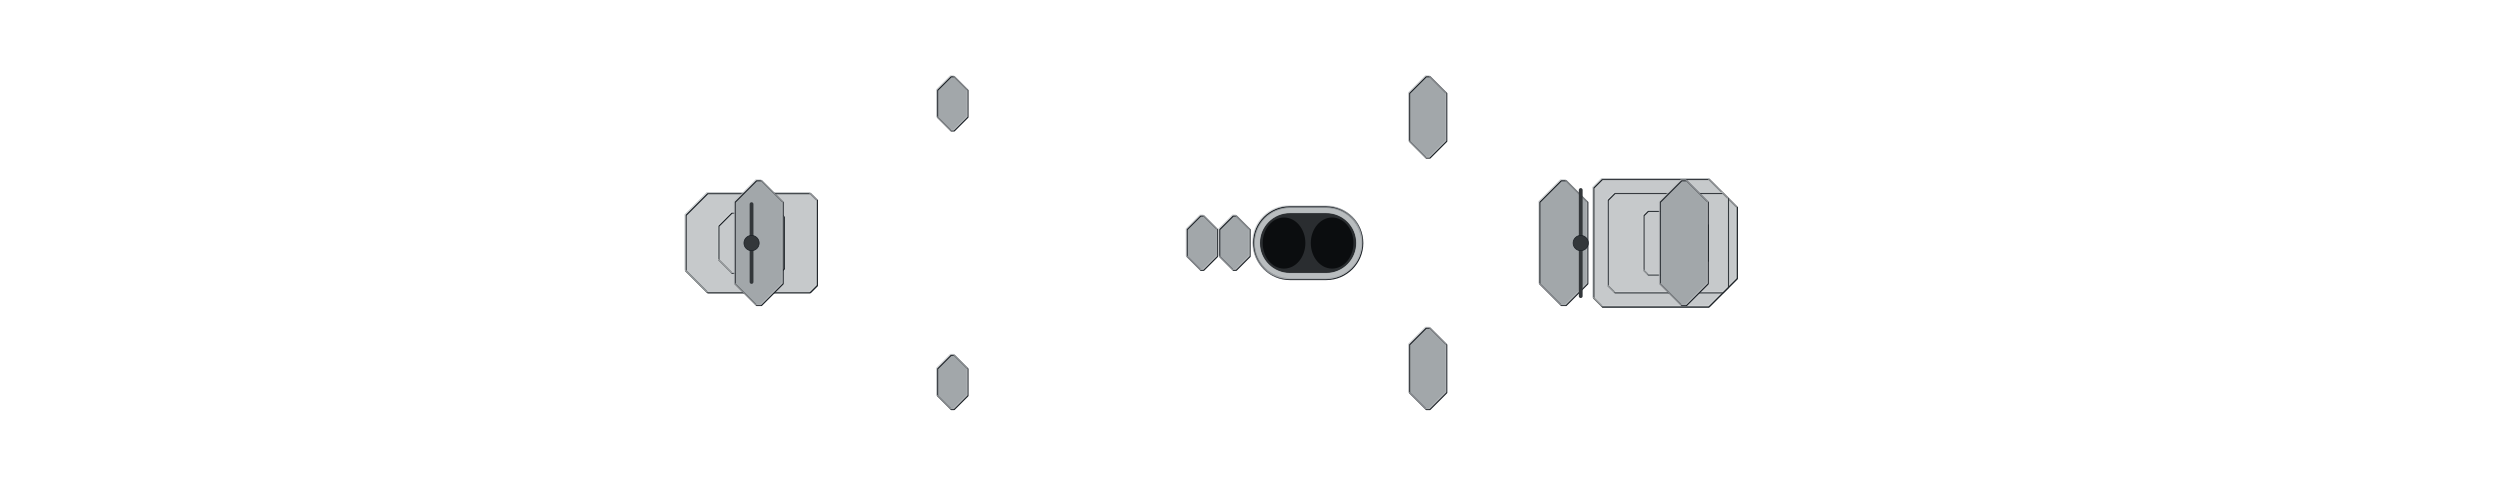
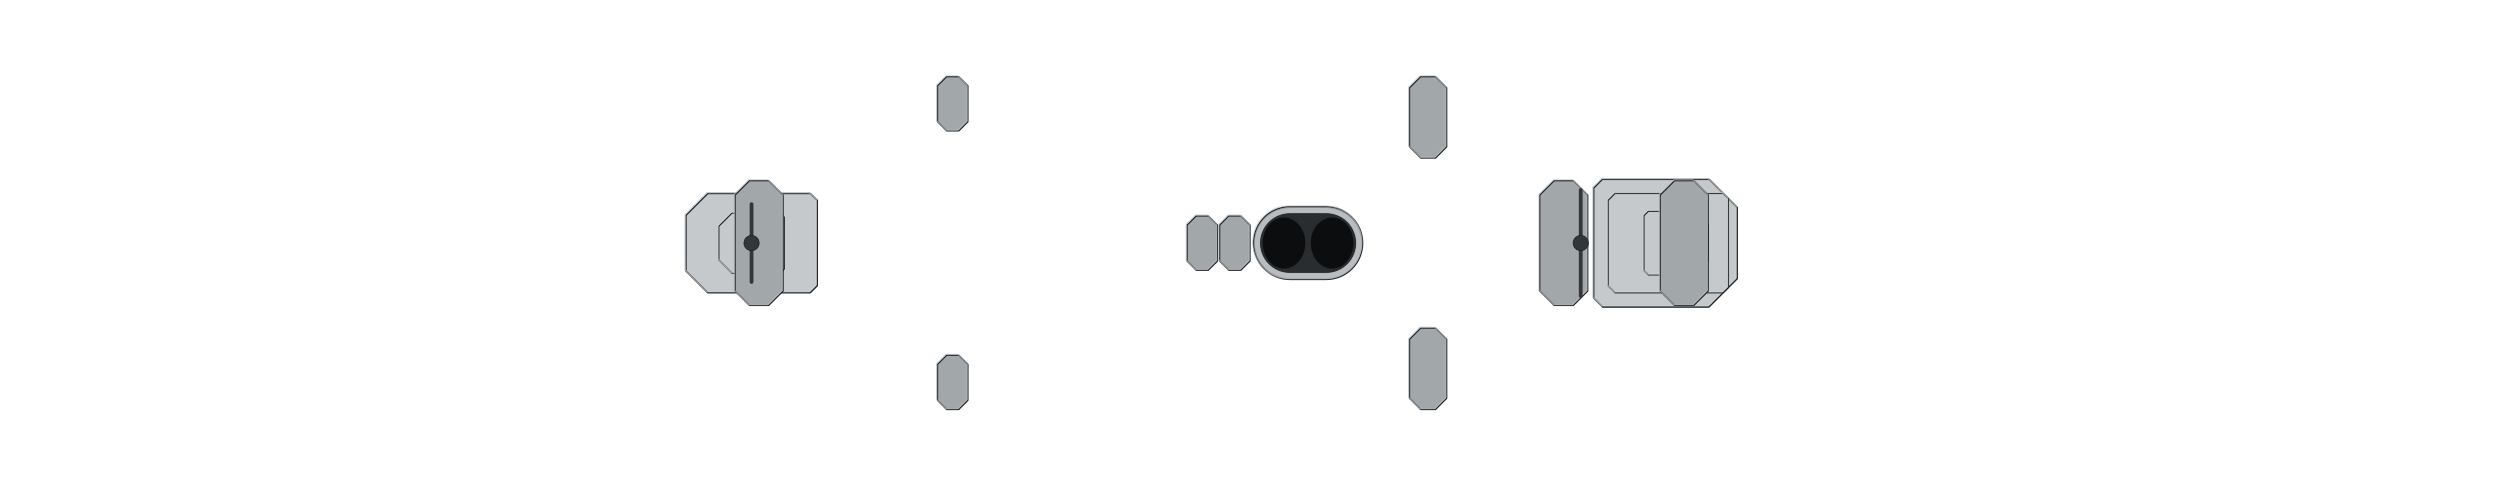
<svg xmlns="http://www.w3.org/2000/svg" width="2304" height="448" viewBox="-115.2 -22.4 230.4 44.8" shape-rendering="geometricPrecision">
  <defs>
    <clipPath id="hullclip">
      <path d="M-112,-1.63 L-111.992,-1.802 L-111.967,-1.974 L-111.926,-2.146 L-111.869,-2.318 L-111.796,-2.49 L-111.706,-2.661 L-111.6,-2.833 L-111.477,-3.004 L-111.338,-3.175 L-111.183,-3.346 L-111.012,-3.517 L-110.825,-3.688 L-110.621,-3.858 L-110.401,-4.028 L-110.165,-4.198 L-109.913,-4.367 L-109.645,-4.536 L-109.361,-4.705 L-109.061,-4.873 L-108.745,-5.041 L-108.414,-5.209 L-108.066,-5.376 L-107.703,-5.543 L-107.324,-5.709 L-106.929,-5.874 L-106.518,-6.039 L-106.092,-6.204 L-105.651,-6.368 L-105.194,-6.531 L-104.722,-6.694 L-104.234,-6.856 L-103.732,-7.017 L-103.214,-7.178 L-102.681,-7.338 L-102.133,-7.498 L-101.57,-7.656 L-100.992,-7.814 L-100.4,-7.971 L-99.793,-8.127 L-99.171,-8.283 L-98.535,-8.438 L-97.884,-8.591 L-97.22,-8.744 L-96.541,-8.896 L-95.848,-9.047 L-95.14,-9.197 L-94.419,-9.346 L-93.685,-9.495 L-92.936,-9.642 L-92.174,-9.788 L-91.399,-9.933 L-90.61,-10.077 L-89.808,-10.22 L-88.993,-10.362 L-88.165,-10.503 L-87.324,-10.642 L-86.47,-10.781 L-85.603,-10.918 L-84.724,-11.054 L-83.833,-11.189 L-82.93,-11.322 L-82.014,-11.455 L-81.087,-11.586 L-80.147,-11.716 L-79.196,-11.844 L-78.233,-11.971 L-77.259,-12.097 L-76.274,-12.221 L-75.277,-12.344 L-74.27,-12.466 L-73.251,-12.586 L-72.222,-12.705 L-71.183,-12.822 L-70.133,-12.938 L-69.073,-13.052 L-68.002,-13.165 L-66.922,-13.276 L-65.832,-13.385 L-64.732,-13.493 L-63.623,-13.6 L-62.505,-13.704 L-61.377,-13.808 L-60.241,-13.909 L-59.096,-14.009 L-57.942,-14.107 L-56.78,-14.203 L-55.609,-14.297 L-54.43,-14.39 L-53.243,-14.481 L-52.049,-14.57 L-50.847,-14.658 L-49.637,-14.743 L-48.421,-14.827 L-47.197,-14.908 L-45.966,-14.988 L-44.729,-15.066 L-43.485,-15.142 L-42.235,-15.215 L-40.978,-15.287 L-39.716,-15.357 L-38.448,-15.424 L-37.174,-15.49 L-35.894,-15.553 L-34.61,-15.614 L-33.32,-15.673 L-32.026,-15.73 L-30.727,-15.785 L-29.423,-15.837 L-28.115,-15.886 L-26.803,-15.934 L-25.487,-15.979 L-24.168,-16.021 L-22.845,-16.061 L-21.518,-16.098 L-20.189,-16.133 L-18.856,-16.164 L-17.521,-16.193 L-16.183,-16.219 L-14.843,-16.242 L-13.5,-16.261 L-12.156,-16.277 L-10.81,-16.29 L-9.462,-16.297 L-8.113,-16.3 L-6.762,-16.3 L-5.411,-16.3 L-4.059,-16.3 L-2.706,-16.3 L-1.353,-16.3 L-0,-16.3 L1.353,-16.3 L2.706,-16.3 L4.059,-16.3 L5.411,-16.3 L6.762,-16.3 L8.113,-16.3 L9.462,-16.3 L10.81,-16.3 L12.156,-16.3 L13.5,-16.3 L14.843,-16.3 L16.183,-16.3 L17.521,-16.3 L18.856,-16.293 L20.189,-16.263 L21.518,-16.226 L22.845,-16.183 L24.168,-16.133 L25.487,-16.077 L26.803,-16.015 L28.115,-15.947 L29.423,-15.873 L30.727,-15.793 L32.026,-15.707 L33.32,-15.615 L34.61,-15.517 L35.894,-15.414 L37.174,-15.306 L38.448,-15.192 L39.716,-15.073 L40.978,-14.949 L42.235,-14.82 L43.485,-14.686 L44.729,-14.547 L45.966,-14.404 L47.197,-14.256 L48.421,-14.104 L49.637,-13.948 L50.847,-13.787 L52.049,-13.623 L53.243,-13.455 L54.43,-13.283 L55.609,-13.108 L56.78,-12.93 L57.942,-12.748 L59.096,-12.564 L60.241,-12.376 L61.377,-12.186 L62.505,-11.994 L63.623,-11.799 L64.732,-11.601 L65.832,-11.402 L66.922,-11.201 L68.002,-10.998 L69.073,-10.793 L70.133,-10.587 L71.183,-10.379 L72.222,-10.171 L73.251,-9.961 L74.27,-9.751 L75.277,-9.54 L76.274,-9.328 L77.259,-9.116 L78.233,-8.903 L79.196,-8.691 L80.147,-8.478 L81.087,-8.266 L82.014,-8.054 L82.93,-7.842 L83.833,-7.631 L84.724,-7.421 L85.603,-7.211 L86.47,-7.002 L87.324,-6.795 L88.165,-6.589 L88.993,-6.384 L89.808,-6.18 L90.61,-5.978 L91.399,-5.778 L92.174,-5.58 L92.936,-5.383 L93.685,-5.189 L94.419,-4.997 L95.14,-4.807 L95.848,-4.619 L96.541,-4.434 L97.22,-4.252 L97.884,-4.072 L98.535,-3.895 L99.171,-3.721 L99.793,-3.55 L100.4,-3.382 L100.992,-3.217 L101.57,-3.056 L102.133,-2.897 L102.681,-2.743 L103.214,-2.591 L103.732,-2.444 L104.234,-2.3 L104.722,-2.16 L105.194,-2.024 L105.651,-1.891 L106.092,-1.763 L106.518,-1.639 L106.929,-1.518 L107.324,-1.402 L107.703,-1.291 L108.066,-1.183 L108.414,-1.08 L108.745,-0.982 L109.061,-0.887 L109.361,-0.798 L109.645,-0.713 L109.913,-0.632 L110.165,-0.556 L110.401,-0.485 L110.621,-0.419 L110.825,-0.357 L111.012,-0.301 L111.183,-0.249 L111.338,-0.202 L111.477,-0.159 L111.6,-0.122 L111.706,-0.09 L111.796,-0.062 L111.869,-0.04 L111.926,-0.022 L111.926,0.022 L111.869,0.04 L111.796,0.062 L111.706,0.09 L111.6,0.122 L111.477,0.159 L111.338,0.202 L111.183,0.249 L111.012,0.301 L110.825,0.357 L110.621,0.419 L110.401,0.485 L110.165,0.556 L109.913,0.632 L109.645,0.713 L109.361,0.798 L109.061,0.887 L108.745,0.982 L108.414,1.08 L108.066,1.183 L107.703,1.291 L107.324,1.402 L106.929,1.518 L106.518,1.639 L106.092,1.763 L105.651,1.891 L105.194,2.024 L104.722,2.16 L104.234,2.3 L103.732,2.444 L103.214,2.591 L102.681,2.743 L102.133,2.897 L101.57,3.056 L100.992,3.217 L100.4,3.382 L99.793,3.55 L99.171,3.721 L98.535,3.895 L97.884,4.072 L97.22,4.252 L96.541,4.434 L95.848,4.619 L95.14,4.807 L94.419,4.997 L93.685,5.189 L92.936,5.383 L92.174,5.58 L91.399,5.778 L90.61,5.978 L89.808,6.18 L88.993,6.384 L88.165,6.589 L87.324,6.795 L86.47,7.002 L85.603,7.211 L84.724,7.421 L83.833,7.631 L82.93,7.842 L82.014,8.054 L81.087,8.266 L80.147,8.478 L79.196,8.691 L78.233,8.903 L77.259,9.116 L76.274,9.328 L75.277,9.54 L74.27,9.751 L73.251,9.961 L72.222,10.171 L71.183,10.379 L70.133,10.587 L69.073,10.793 L68.002,10.998 L66.922,11.201 L65.832,11.402 L64.732,11.601 L63.623,11.799 L62.505,11.994 L61.377,12.186 L60.241,12.376 L59.096,12.564 L57.942,12.748 L56.78,12.93 L55.609,13.108 L54.43,13.283 L53.243,13.455 L52.049,13.623 L50.847,13.787 L49.637,13.948 L48.421,14.104 L47.197,14.256 L45.966,14.404 L44.729,14.547 L43.485,14.686 L42.235,14.82 L40.978,14.949 L39.716,15.073 L38.448,15.192 L37.174,15.306 L35.894,15.414 L34.61,15.517 L33.32,15.615 L32.026,15.707 L30.727,15.793 L29.423,15.873 L28.115,15.947 L26.803,16.015 L25.487,16.077 L24.168,16.133 L22.845,16.183 L21.518,16.226 L20.189,16.263 L18.856,16.293 L17.521,16.3 L16.183,16.3 L14.843,16.3 L13.5,16.3 L12.156,16.3 L10.81,16.3 L9.462,16.3 L8.113,16.3 L6.762,16.3 L5.411,16.3 L4.059,16.3 L2.706,16.3 L1.353,16.3 L-0,16.3 L-1.353,16.3 L-2.706,16.3 L-4.059,16.3 L-5.411,16.3 L-6.762,16.3 L-8.113,16.3 L-9.462,16.297 L-10.81,16.29 L-12.156,16.277 L-13.5,16.261 L-14.843,16.242 L-16.183,16.219 L-17.521,16.193 L-18.856,16.164 L-20.189,16.133 L-21.518,16.098 L-22.845,16.061 L-24.168,16.021 L-25.487,15.979 L-26.803,15.934 L-28.115,15.886 L-29.423,15.837 L-30.727,15.785 L-32.026,15.73 L-33.32,15.673 L-34.61,15.614 L-35.894,15.553 L-37.174,15.49 L-38.448,15.424 L-39.716,15.357 L-40.978,15.287 L-42.235,15.215 L-43.485,15.142 L-44.729,15.066 L-45.966,14.988 L-47.197,14.908 L-48.421,14.827 L-49.637,14.743 L-50.847,14.658 L-52.049,14.57 L-53.243,14.481 L-54.43,14.39 L-55.609,14.297 L-56.78,14.203 L-57.942,14.107 L-59.096,14.009 L-60.241,13.909 L-61.377,13.808 L-62.505,13.704 L-63.623,13.6 L-64.732,13.493 L-65.832,13.385 L-66.922,13.276 L-68.002,13.165 L-69.073,13.052 L-70.133,12.938 L-71.183,12.822 L-72.222,12.705 L-73.251,12.586 L-74.27,12.466 L-75.277,12.344 L-76.274,12.221 L-77.259,12.097 L-78.233,11.971 L-79.196,11.844 L-80.147,11.716 L-81.087,11.586 L-82.014,11.455 L-82.93,11.322 L-83.833,11.189 L-84.724,11.054 L-85.603,10.918 L-86.47,10.781 L-87.324,10.642 L-88.165,10.503 L-88.993,10.362 L-89.808,10.22 L-90.61,10.077 L-91.399,9.933 L-92.174,9.788 L-92.936,9.642 L-93.685,9.495 L-94.419,9.346 L-95.14,9.197 L-95.848,9.047 L-96.541,8.896 L-97.22,8.744 L-97.884,8.591 L-98.535,8.438 L-99.171,8.283 L-99.793,8.127 L-100.4,7.971 L-100.992,7.814 L-101.57,7.656 L-102.133,7.498 L-102.681,7.338 L-103.214,7.178 L-103.732,7.017 L-104.234,6.856 L-104.722,6.694 L-105.194,6.531 L-105.651,6.368 L-106.092,6.204 L-106.518,6.039 L-106.929,5.874 L-107.324,5.709 L-107.703,5.543 L-108.066,5.376 L-108.414,5.209 L-108.745,5.041 L-109.061,4.873 L-109.361,4.705 L-109.645,4.536 L-109.913,4.367 L-110.165,4.198 L-110.401,4.028 L-110.621,3.858 L-110.825,3.688 L-111.012,3.517 L-111.183,3.346 L-111.338,3.175 L-111.477,3.004 L-111.6,2.833 L-111.706,2.661 L-111.796,2.49 L-111.869,2.318 L-111.926,2.146 L-111.967,1.974 L-111.992,1.802 L-112,1.63 Z" />
    </clipPath>
    <clipPath id="deckclip">
      <path d="M-112,-1.08 L-111.992,-1.252 L-111.967,-1.424 L-111.926,-1.596 L-111.869,-1.768 L-111.796,-1.94 L-111.706,-2.111 L-111.6,-2.283 L-111.477,-2.454 L-111.338,-2.625 L-111.183,-2.796 L-111.012,-2.967 L-110.825,-3.138 L-110.621,-3.308 L-110.401,-3.478 L-110.165,-3.648 L-109.913,-3.817 L-109.645,-3.986 L-109.361,-4.155 L-109.061,-4.323 L-108.745,-4.491 L-108.414,-4.659 L-108.066,-4.826 L-107.703,-4.993 L-107.324,-5.159 L-106.929,-5.324 L-106.518,-5.489 L-106.092,-5.654 L-105.651,-5.818 L-105.194,-5.981 L-104.722,-6.144 L-104.234,-6.306 L-103.732,-6.467 L-103.214,-6.628 L-102.681,-6.788 L-102.133,-6.948 L-101.57,-7.106 L-100.992,-7.264 L-100.4,-7.421 L-99.793,-7.577 L-99.171,-7.733 L-98.535,-7.888 L-97.884,-8.041 L-97.22,-8.194 L-96.541,-8.346 L-95.848,-8.497 L-95.14,-8.647 L-94.419,-8.796 L-93.685,-8.945 L-92.936,-9.092 L-92.174,-9.238 L-91.399,-9.383 L-90.61,-9.527 L-89.808,-9.67 L-88.993,-9.812 L-88.165,-9.953 L-87.324,-10.092 L-86.47,-10.231 L-85.603,-10.368 L-84.724,-10.504 L-83.833,-10.639 L-82.93,-10.772 L-82.014,-10.905 L-81.087,-11.036 L-80.147,-11.166 L-79.196,-11.294 L-78.233,-11.421 L-77.259,-11.547 L-76.274,-11.671 L-75.277,-11.794 L-74.27,-11.916 L-73.251,-12.036 L-72.222,-12.155 L-71.183,-12.272 L-70.133,-12.388 L-69.073,-12.502 L-68.002,-12.615 L-66.922,-12.726 L-65.832,-12.835 L-64.732,-12.943 L-63.623,-13.05 L-62.505,-13.154 L-61.377,-13.258 L-60.241,-13.359 L-59.096,-13.459 L-57.942,-13.557 L-56.78,-13.653 L-55.609,-13.747 L-54.43,-13.84 L-53.243,-13.931 L-52.049,-14.02 L-50.847,-14.108 L-49.637,-14.193 L-48.421,-14.277 L-47.197,-14.358 L-45.966,-14.438 L-44.729,-14.516 L-43.485,-14.592 L-42.235,-14.665 L-40.978,-14.737 L-39.716,-14.807 L-38.448,-14.874 L-37.174,-14.94 L-35.894,-15.003 L-34.61,-15.064 L-33.32,-15.123 L-32.026,-15.18 L-30.727,-15.235 L-29.423,-15.287 L-28.115,-15.336 L-26.803,-15.384 L-25.487,-15.429 L-24.168,-15.471 L-22.845,-15.511 L-21.518,-15.548 L-20.189,-15.583 L-18.856,-15.614 L-17.521,-15.643 L-16.183,-15.669 L-14.843,-15.692 L-13.5,-15.711 L-12.156,-15.727 L-10.81,-15.74 L-9.462,-15.747 L-8.113,-15.75 L-6.762,-15.75 L-5.411,-15.75 L-4.059,-15.75 L-2.706,-15.75 L-1.353,-15.75 L-0,-15.75 L1.353,-15.75 L2.706,-15.75 L4.059,-15.75 L5.411,-15.75 L6.762,-15.75 L8.113,-15.75 L9.462,-15.75 L10.81,-15.75 L12.156,-15.75 L13.5,-15.75 L14.843,-15.75 L16.183,-15.75 L17.521,-15.75 L18.856,-15.743 L20.189,-15.713 L21.518,-15.676 L22.845,-15.633 L24.168,-15.583 L25.487,-15.527 L26.803,-15.465 L28.115,-15.397 L29.423,-15.323 L30.727,-15.243 L32.026,-15.157 L33.32,-15.065 L34.61,-14.967 L35.894,-14.864 L37.174,-14.756 L38.448,-14.642 L39.716,-14.523 L40.978,-14.399 L42.235,-14.27 L43.485,-14.136 L44.729,-13.997 L45.966,-13.854 L47.197,-13.706 L48.421,-13.554 L49.637,-13.398 L50.847,-13.237 L52.049,-13.073 L53.243,-12.905 L54.43,-12.733 L55.609,-12.558 L56.78,-12.38 L57.942,-12.198 L59.096,-12.014 L60.241,-11.826 L61.377,-11.636 L62.505,-11.444 L63.623,-11.249 L64.732,-11.051 L65.832,-10.852 L66.922,-10.651 L68.002,-10.448 L69.073,-10.243 L70.133,-10.037 L71.183,-9.829 L72.222,-9.621 L73.251,-9.411 L74.27,-9.201 L75.277,-8.99 L76.274,-8.778 L77.259,-8.566 L78.233,-8.353 L79.196,-8.141 L80.147,-7.928 L81.087,-7.716 L82.014,-7.504 L82.93,-7.292 L83.833,-7.081 L84.724,-6.871 L85.603,-6.661 L86.47,-6.452 L87.324,-6.245 L88.165,-6.039 L88.993,-5.834 L89.808,-5.63 L90.61,-5.428 L91.399,-5.228 L92.174,-5.03 L92.936,-4.833 L93.685,-4.639 L94.419,-4.447 L95.14,-4.257 L95.848,-4.069 L96.541,-3.884 L97.22,-3.702 L97.884,-3.522 L98.535,-3.345 L99.171,-3.171 L99.793,-3 L100.4,-2.832 L100.992,-2.667 L101.57,-2.506 L102.133,-2.347 L102.681,-2.193 L103.214,-2.041 L103.732,-1.894 L104.234,-1.75 L104.722,-1.61 L105.194,-1.474 L105.651,-1.341 L106.092,-1.213 L106.518,-1.089 L106.929,-0.968 L107.324,-0.852 L107.703,-0.741 L108.066,-0.633 L108.414,-0.53 L108.745,-0.432 L109.061,-0.337 L109.361,-0.248 L109.645,-0.163 L109.913,-0.082 L109.913,0.082 L109.645,0.163 L109.361,0.248 L109.061,0.337 L108.745,0.432 L108.414,0.53 L108.066,0.633 L107.703,0.741 L107.324,0.852 L106.929,0.968 L106.518,1.089 L106.092,1.213 L105.651,1.341 L105.194,1.474 L104.722,1.61 L104.234,1.75 L103.732,1.894 L103.214,2.041 L102.681,2.193 L102.133,2.347 L101.57,2.506 L100.992,2.667 L100.4,2.832 L99.793,3 L99.171,3.171 L98.535,3.345 L97.884,3.522 L97.22,3.702 L96.541,3.884 L95.848,4.069 L95.14,4.257 L94.419,4.447 L93.685,4.639 L92.936,4.833 L92.174,5.03 L91.399,5.228 L90.61,5.428 L89.808,5.63 L88.993,5.834 L88.165,6.039 L87.324,6.245 L86.47,6.452 L85.603,6.661 L84.724,6.871 L83.833,7.081 L82.93,7.292 L82.014,7.504 L81.087,7.716 L80.147,7.928 L79.196,8.141 L78.233,8.353 L77.259,8.566 L76.274,8.778 L75.277,8.99 L74.27,9.201 L73.251,9.411 L72.222,9.621 L71.183,9.829 L70.133,10.037 L69.073,10.243 L68.002,10.448 L66.922,10.651 L65.832,10.852 L64.732,11.051 L63.623,11.249 L62.505,11.444 L61.377,11.636 L60.241,11.826 L59.096,12.014 L57.942,12.198 L56.78,12.38 L55.609,12.558 L54.43,12.733 L53.243,12.905 L52.049,13.073 L50.847,13.237 L49.637,13.398 L48.421,13.554 L47.197,13.706 L45.966,13.854 L44.729,13.997 L43.485,14.136 L42.235,14.27 L40.978,14.399 L39.716,14.523 L38.448,14.642 L37.174,14.756 L35.894,14.864 L34.61,14.967 L33.32,15.065 L32.026,15.157 L30.727,15.243 L29.423,15.323 L28.115,15.397 L26.803,15.465 L25.487,15.527 L24.168,15.583 L22.845,15.633 L21.518,15.676 L20.189,15.713 L18.856,15.743 L17.521,15.75 L16.183,15.75 L14.843,15.75 L13.5,15.75 L12.156,15.75 L10.81,15.75 L9.462,15.75 L8.113,15.75 L6.762,15.75 L5.411,15.75 L4.059,15.75 L2.706,15.75 L1.353,15.75 L-0,15.75 L-1.353,15.75 L-2.706,15.75 L-4.059,15.75 L-5.411,15.75 L-6.762,15.75 L-8.113,15.75 L-9.462,15.747 L-10.81,15.74 L-12.156,15.727 L-13.5,15.711 L-14.843,15.692 L-16.183,15.669 L-17.521,15.643 L-18.856,15.614 L-20.189,15.583 L-21.518,15.548 L-22.845,15.511 L-24.168,15.471 L-25.487,15.429 L-26.803,15.384 L-28.115,15.336 L-29.423,15.287 L-30.727,15.235 L-32.026,15.18 L-33.32,15.123 L-34.61,15.064 L-35.894,15.003 L-37.174,14.94 L-38.448,14.874 L-39.716,14.807 L-40.978,14.737 L-42.235,14.665 L-43.485,14.592 L-44.729,14.516 L-45.966,14.438 L-47.197,14.358 L-48.421,14.277 L-49.637,14.193 L-50.847,14.108 L-52.049,14.02 L-53.243,13.931 L-54.43,13.84 L-55.609,13.747 L-56.78,13.653 L-57.942,13.557 L-59.096,13.459 L-60.241,13.359 L-61.377,13.258 L-62.505,13.154 L-63.623,13.05 L-64.732,12.943 L-65.832,12.835 L-66.922,12.726 L-68.002,12.615 L-69.073,12.502 L-70.133,12.388 L-71.183,12.272 L-72.222,12.155 L-73.251,12.036 L-74.27,11.916 L-75.277,11.794 L-76.274,11.671 L-77.259,11.547 L-78.233,11.421 L-79.196,11.294 L-80.147,11.166 L-81.087,11.036 L-82.014,10.905 L-82.93,10.772 L-83.833,10.639 L-84.724,10.504 L-85.603,10.368 L-86.47,10.231 L-87.324,10.092 L-88.165,9.953 L-88.993,9.812 L-89.808,9.67 L-90.61,9.527 L-91.399,9.383 L-92.174,9.238 L-92.936,9.092 L-93.685,8.945 L-94.419,8.796 L-95.14,8.647 L-95.848,8.497 L-96.541,8.346 L-97.22,8.194 L-97.884,8.041 L-98.535,7.888 L-99.171,7.733 L-99.793,7.577 L-100.4,7.421 L-100.992,7.264 L-101.57,7.106 L-102.133,6.948 L-102.681,6.788 L-103.214,6.628 L-103.732,6.467 L-104.234,6.306 L-104.722,6.144 L-105.194,5.981 L-105.651,5.818 L-106.092,5.654 L-106.518,5.489 L-106.929,5.324 L-107.324,5.159 L-107.703,4.993 L-108.066,4.826 L-108.414,4.659 L-108.745,4.491 L-109.061,4.323 L-109.361,4.155 L-109.645,3.986 L-109.913,3.817 L-110.165,3.648 L-110.401,3.478 L-110.621,3.308 L-110.825,3.138 L-111.012,2.967 L-111.183,2.796 L-111.338,2.625 L-111.477,2.454 L-111.6,2.283 L-111.706,2.111 L-111.796,1.94 L-111.869,1.768 L-111.926,1.596 L-111.967,1.424 L-111.992,1.252 L-112,1.08 Z" />
    </clipPath>
  </defs>
  <path d="M44.88,3.286 L42.298,5.868 L32.48,5.868 L31.68,5.068 L31.68,-5.068 L32.48,-5.868 L42.298,-5.868 L44.88,-3.286 Z" fill="#aeb3b5" stroke="#1c2126" stroke-width="0.12" stroke-linejoin="round" />
  <path d="M44.88,3.286 L42.298,5.868 L32.48,5.868 L31.68,5.068 L31.68,-5.068 L32.48,-5.868 L42.298,-5.868 L44.88,-3.286 Z" fill="none" stroke="#c2c6c8" stroke-width="0.108" transform="translate(-0.072,-0.072)" stroke-opacity="0.7" />
  <path d="M42.298,5.868 L32.48,5.868 L31.68,5.068 L31.68,-5.068 L32.48,-5.868 L42.298,-5.868 L44.88,-3.286 L44.88,3.286 Z" fill="#babec0" stroke="#1c2126" stroke-width="0.12" stroke-linejoin="round" />
  <path d="M42.298,5.868 L32.48,5.868 L31.68,5.068 L31.68,-5.068 L32.48,-5.868 L42.298,-5.868 L44.88,-3.286 L44.88,3.286 Z" fill="none" stroke="#cbced0" stroke-width="0.108" transform="translate(-0.072,-0.072)" stroke-opacity="0.7" />
  <path d="M44.88,3.286 L42.298,5.868 L32.48,5.868 L31.68,5.068 L31.68,-5.068 L32.48,-5.868 L42.298,-5.868 L44.88,-3.286 Z" fill="#c6c9cb" stroke="#1c2126" stroke-width="0.12" stroke-linejoin="round" />
  <path d="M44.88,3.286 L42.298,5.868 L32.48,5.868 L31.68,5.068 L31.68,-5.068 L32.48,-5.868 L42.298,-5.868 L44.88,-3.286 Z" fill="none" stroke="#d4d6d8" stroke-width="0.108" transform="translate(-0.072,-0.072)" stroke-opacity="0.7" />
  <path d="M43.589,4.577 L33.64,4.577 L33,3.936 L33,-3.936 L33.64,-4.577 L43.589,-4.577 L44.088,-4.078 L44.088,4.078 Z" fill="#c6c9cb" stroke="#1c2126" stroke-width="0.12" stroke-linejoin="round" />
  <path d="M43.589,4.577 L33.64,4.577 L33,3.936 L33,-3.936 L33.64,-4.577 L43.589,-4.577 L44.088,-4.078 L44.088,4.078 Z" fill="none" stroke="#d4d6d8" stroke-width="0.108" transform="translate(-0.072,-0.072)" stroke-opacity="0.7" />
  <path d="M42.24,1.643 L40.949,2.934 L36.71,2.934 L36.3,2.523 L36.3,-2.523 L36.71,-2.934 L40.949,-2.934 L42.24,-1.643 Z" fill="#c6c9cb" stroke="#1c2126" stroke-width="0.12" stroke-linejoin="round" />
  <path d="M42.24,1.643 L40.949,2.934 L36.71,2.934 L36.3,2.523 L36.3,-2.523 L36.71,-2.934 L40.949,-2.934 L42.24,-1.643 Z" fill="none" stroke="#d4d6d8" stroke-width="0.108" transform="translate(-0.072,-0.072)" stroke-opacity="0.7" />
  <path d="M-39.897,3.925 L-40.536,4.564 L-49.969,4.564 L-51.977,2.556 L-51.977,-2.556 L-49.969,-4.564 L-40.536,-4.564 L-39.897,-3.925 Z" fill="#aeb3b5" stroke="#1c2126" stroke-width="0.12" stroke-linejoin="round" />
  <path d="M-39.897,3.925 L-40.536,4.564 L-49.969,4.564 L-51.977,2.556 L-51.977,-2.556 L-49.969,-4.564 L-40.536,-4.564 L-39.897,-3.925 Z" fill="none" stroke="#c2c6c8" stroke-width="0.108" transform="translate(-0.072,-0.072)" stroke-opacity="0.7" />
  <path d="M-39.897,-3.925 L-39.897,3.925 L-40.536,4.564 L-49.969,4.564 L-51.977,2.556 L-51.977,-2.556 L-49.969,-4.564 L-40.536,-4.564 Z" fill="#babec0" stroke="#1c2126" stroke-width="0.12" stroke-linejoin="round" />
  <path d="M-39.897,-3.925 L-39.897,3.925 L-40.536,4.564 L-49.969,4.564 L-51.977,2.556 L-51.977,-2.556 L-49.969,-4.564 L-40.536,-4.564 Z" fill="none" stroke="#cbced0" stroke-width="0.108" transform="translate(-0.072,-0.072)" stroke-opacity="0.7" />
  <path d="M-39.897,-3.925 L-39.897,3.925 L-40.536,4.564 L-49.969,4.564 L-51.977,2.556 L-51.977,-2.556 L-49.969,-4.564 L-40.536,-4.564 Z" fill="#c6c9cb" stroke="#1c2126" stroke-width="0.12" stroke-linejoin="round" />
  <path d="M-39.897,-3.925 L-39.897,3.925 L-40.536,4.564 L-49.969,4.564 L-51.977,2.556 L-51.977,-2.556 L-49.969,-4.564 L-40.536,-4.564 Z" fill="none" stroke="#d4d6d8" stroke-width="0.108" transform="translate(-0.072,-0.072)" stroke-opacity="0.7" />
  <path d="M-42.917,2.383 L-43.305,2.771 L-47.738,2.771 L-48.957,1.552 L-48.957,-1.552 L-47.738,-2.771 L-43.305,-2.771 L-42.917,-2.383 Z" fill="#c6c9cb" stroke="#1c2126" stroke-width="0.12" stroke-linejoin="round" />
  <path d="M-42.917,2.383 L-43.305,2.771 L-47.738,2.771 L-48.957,1.552 L-48.957,-1.552 L-47.738,-2.771 L-43.305,-2.771 L-42.917,-2.383 Z" fill="none" stroke="#d4d6d8" stroke-width="0.108" transform="translate(-0.072,-0.072)" stroke-opacity="0.7" />
-   <path d="M39.791,-5.75 L40.234,-5.75 L42.225,-3.759 L42.225,3.759 L40.234,5.75 L39.791,5.75 L37.8,3.759 L37.8,-3.759 Z" fill="#a2a7aa" stroke="#1c2126" stroke-width="0.12" stroke-linejoin="round" />
-   <path d="M39.791,-5.75 L40.234,-5.75 L42.225,-3.759 L42.225,3.759 L40.234,5.75 L39.791,5.75 L37.8,3.759 L37.8,-3.759 Z" fill="none" stroke="#b9bdbf" stroke-width="0.108" transform="translate(-0.072,-0.072)" stroke-opacity="0.7" />
-   <path d="M-45.466,-5.75 L-45.023,-5.75 L-43.032,-3.759 L-43.032,3.759 L-45.023,5.75 L-45.466,5.75 L-47.457,3.759 L-47.457,-3.759 Z" fill="#a2a7aa" stroke="#1c2126" stroke-width="0.12" stroke-linejoin="round" />
-   <path d="M-45.466,-5.75 L-45.023,-5.75 L-43.032,-3.759 L-43.032,3.759 L-45.023,5.75 L-45.466,5.75 L-47.457,3.759 L-47.457,-3.759 Z" fill="none" stroke="#b9bdbf" stroke-width="0.108" transform="translate(-0.072,-0.072)" stroke-opacity="0.7" />
-   <path d="M28.692,-5.75 L29.135,-5.75 L31.126,-3.759 L31.126,3.759 L29.135,5.75 L28.692,5.75 L26.701,3.759 L26.701,-3.759 Z" fill="#a2a7aa" stroke="#1c2126" stroke-width="0.12" stroke-linejoin="round" />
-   <path d="M28.692,-5.75 L29.135,-5.75 L31.126,-3.759 L31.126,3.759 L29.135,5.75 L28.692,5.75 L26.701,3.759 L26.701,-3.759 Z" fill="none" stroke="#b9bdbf" stroke-width="0.108" transform="translate(-0.072,-0.072)" stroke-opacity="0.7" />
-   <path d="M16.242,7.836 L16.585,7.836 L18.126,9.377 L18.126,13.795 L16.585,15.336 L16.242,15.336 L14.701,13.795 L14.701,9.377 Z" fill="#a2a7aa" stroke="#1c2126" stroke-width="0.12" stroke-linejoin="round" />
-   <path d="M16.242,7.836 L16.585,7.836 L18.126,9.377 L18.126,13.795 L16.585,15.336 L16.242,15.336 L14.701,13.795 L14.701,9.377 Z" fill="none" stroke="#b9bdbf" stroke-width="0.108" transform="translate(-0.072,-0.072)" stroke-opacity="0.7" />
-   <path d="M16.242,-15.336 L16.585,-15.336 L18.126,-13.795 L18.126,-9.377 L16.585,-7.836 L16.242,-7.836 L14.701,-9.377 L14.701,-13.795 Z" fill="#a2a7aa" stroke="#1c2126" stroke-width="0.12" stroke-linejoin="round" />
-   <path d="M16.242,-15.336 L16.585,-15.336 L18.126,-13.795 L18.126,-9.377 L16.585,-7.836 L16.242,-7.836 L14.701,-9.377 L14.701,-13.795 Z" fill="none" stroke="#b9bdbf" stroke-width="0.108" transform="translate(-0.072,-0.072)" stroke-opacity="0.7" />
-   <path d="M-27.539,10.336 L-27.259,10.336 L-25.999,11.596 L-25.999,14.076 L-27.259,15.336 L-27.539,15.336 L-28.799,14.076 L-28.799,11.596 Z" fill="#a2a7aa" stroke="#1c2126" stroke-width="0.12" stroke-linejoin="round" />
-   <path d="M-27.539,10.336 L-27.259,10.336 L-25.999,11.596 L-25.999,14.076 L-27.259,15.336 L-27.539,15.336 L-28.799,14.076 L-28.799,11.596 Z" fill="none" stroke="#b9bdbf" stroke-width="0.108" transform="translate(-0.072,-0.072)" stroke-opacity="0.7" />
-   <path d="M-27.539,-15.336 L-27.259,-15.336 L-25.999,-14.076 L-25.999,-11.596 L-27.259,-10.336 L-27.539,-10.336 L-28.799,-11.596 L-28.799,-14.076 Z" fill="#a2a7aa" stroke="#1c2126" stroke-width="0.12" stroke-linejoin="round" />
-   <path d="M-27.539,-15.336 L-27.259,-15.336 L-25.999,-14.076 L-25.999,-11.596 L-27.259,-10.336 L-27.539,-10.336 L-28.799,-11.596 L-28.799,-14.076 Z" fill="none" stroke="#b9bdbf" stroke-width="0.108" transform="translate(-0.072,-0.072)" stroke-opacity="0.7" />
-   <path d="M-1.539,-2.5 L-1.259,-2.5 L0.001,-1.24 L0.001,1.24 L-1.259,2.5 L-1.539,2.5 L-2.799,1.24 L-2.799,-1.24 Z" fill="#a2a7aa" stroke="#1c2126" stroke-width="0.12" stroke-linejoin="round" />
-   <path d="M-1.539,-2.5 L-1.259,-2.5 L0.001,-1.24 L0.001,1.24 L-1.259,2.5 L-1.539,2.5 L-2.799,1.24 L-2.799,-1.24 Z" fill="none" stroke="#b9bdbf" stroke-width="0.108" transform="translate(-0.072,-0.072)" stroke-opacity="0.7" />
-   <path d="M-4.539,-2.5 L-4.259,-2.5 L-2.999,-1.24 L-2.999,1.24 L-4.259,2.5 L-4.539,2.5 L-5.799,1.24 L-5.799,-1.24 Z" fill="#a2a7aa" stroke="#1c2126" stroke-width="0.12" stroke-linejoin="round" />
-   <path d="M-4.539,-2.5 L-4.259,-2.5 L-2.999,-1.24 L-2.999,1.24 L-4.259,2.5 L-4.539,2.5 L-5.799,1.24 L-5.799,-1.24 Z" fill="none" stroke="#b9bdbf" stroke-width="0.108" transform="translate(-0.072,-0.072)" stroke-opacity="0.7" />
+   <path d="M42.225,-4.423 L42.225,4.423 L40.897,5.75 L39.127,5.75 L37.8,4.423 L37.8,-4.423 L39.127,-5.75 L40.897,-5.75 Z" fill="#a2a7aa" stroke="#1c2126" stroke-width="0.12" stroke-linejoin="round" />
+   <path d="M42.225,-4.423 L42.225,4.423 L40.897,5.75 L39.127,5.75 L37.8,4.423 L37.8,-4.423 L39.127,-5.75 L40.897,-5.75 Z" fill="none" stroke="#b9bdbf" stroke-width="0.108" transform="translate(-0.072,-0.072)" stroke-opacity="0.7" />
+   <path d="M-43.032,-4.423 L-43.032,4.423 L-44.36,5.75 L-46.13,5.75 L-47.457,4.423 L-47.457,-4.423 L-46.13,-5.75 L-44.36,-5.75 Z" fill="#a2a7aa" stroke="#1c2126" stroke-width="0.12" stroke-linejoin="round" />
+   <path d="M-43.032,-4.423 L-43.032,4.423 L-44.36,5.75 L-46.13,5.75 L-47.457,4.423 L-47.457,-4.423 L-46.13,-5.75 L-44.36,-5.75 Z" fill="none" stroke="#b9bdbf" stroke-width="0.108" transform="translate(-0.072,-0.072)" stroke-opacity="0.7" />
+   <path d="M31.126,-4.423 L31.126,4.423 L29.798,5.75 L28.029,5.75 L26.701,4.423 L26.701,-4.423 L28.029,-5.75 L29.798,-5.75 Z" fill="#a2a7aa" stroke="#1c2126" stroke-width="0.12" stroke-linejoin="round" />
+   <path d="M31.126,-4.423 L31.126,4.423 L29.798,5.75 L28.029,5.75 L26.701,4.423 L26.701,-4.423 L28.029,-5.75 L29.798,-5.75 Z" fill="none" stroke="#b9bdbf" stroke-width="0.108" transform="translate(-0.072,-0.072)" stroke-opacity="0.7" />
+   <path d="M18.126,8.864 L18.126,14.309 L17.098,15.336 L15.728,15.336 L14.701,14.309 L14.701,8.864 L15.728,7.836 L17.098,7.836 Z" fill="#a2a7aa" stroke="#1c2126" stroke-width="0.12" stroke-linejoin="round" />
+   <path d="M18.126,8.864 L18.126,14.309 L17.098,15.336 L15.728,15.336 L14.701,14.309 L14.701,8.864 L15.728,7.836 L17.098,7.836 Z" fill="none" stroke="#b9bdbf" stroke-width="0.108" transform="translate(-0.072,-0.072)" stroke-opacity="0.7" />
+   <path d="M18.126,-14.309 L18.126,-8.864 L17.098,-7.836 L15.728,-7.836 L14.701,-8.864 L14.701,-14.309 L15.728,-15.336 L17.098,-15.336 Z" fill="#a2a7aa" stroke="#1c2126" stroke-width="0.12" stroke-linejoin="round" />
+   <path d="M18.126,-14.309 L18.126,-8.864 L17.098,-7.836 L15.728,-7.836 L14.701,-8.864 L14.701,-14.309 L15.728,-15.336 L17.098,-15.336 Z" fill="none" stroke="#b9bdbf" stroke-width="0.108" transform="translate(-0.072,-0.072)" stroke-opacity="0.7" />
+   <path d="M-25.999,11.176 L-25.999,14.496 L-26.839,15.336 L-27.959,15.336 L-28.799,14.496 L-28.799,11.176 L-27.959,10.336 L-26.839,10.336 Z" fill="#a2a7aa" stroke="#1c2126" stroke-width="0.12" stroke-linejoin="round" />
+   <path d="M-25.999,11.176 L-25.999,14.496 L-26.839,15.336 L-27.959,15.336 L-28.799,14.496 L-28.799,11.176 L-27.959,10.336 L-26.839,10.336 Z" fill="none" stroke="#b9bdbf" stroke-width="0.108" transform="translate(-0.072,-0.072)" stroke-opacity="0.7" />
+   <path d="M-25.999,-14.496 L-25.999,-11.176 L-26.839,-10.336 L-27.959,-10.336 L-28.799,-11.176 L-28.799,-14.496 L-27.959,-15.336 L-26.839,-15.336 Z" fill="#a2a7aa" stroke="#1c2126" stroke-width="0.12" stroke-linejoin="round" />
+   <path d="M-25.999,-14.496 L-25.999,-11.176 L-26.839,-10.336 L-27.959,-10.336 L-28.799,-11.176 L-28.799,-14.496 L-27.959,-15.336 L-26.839,-15.336 Z" fill="none" stroke="#b9bdbf" stroke-width="0.108" transform="translate(-0.072,-0.072)" stroke-opacity="0.7" />
+   <path d="M0.001,-1.66 L0.001,1.66 L-0.839,2.5 L-1.959,2.5 L-2.799,1.66 L-2.799,-1.66 L-1.959,-2.5 L-0.839,-2.5 Z" fill="#a2a7aa" stroke="#1c2126" stroke-width="0.12" stroke-linejoin="round" />
+   <path d="M0.001,-1.66 L0.001,1.66 L-0.839,2.5 L-1.959,2.5 L-2.799,1.66 L-2.799,-1.66 L-1.959,-2.5 L-0.839,-2.5 Z" fill="none" stroke="#b9bdbf" stroke-width="0.108" transform="translate(-0.072,-0.072)" stroke-opacity="0.7" />
+   <path d="M-2.999,-1.66 L-2.999,1.66 L-3.839,2.5 L-4.959,2.5 L-5.799,1.66 L-5.799,-1.66 L-4.959,-2.5 L-3.839,-2.5 Z" fill="#a2a7aa" stroke="#1c2126" stroke-width="0.12" stroke-linejoin="round" />
+   <path d="M-2.999,-1.66 L-2.999,1.66 L-3.839,2.5 L-4.959,2.5 L-5.799,1.66 L-5.799,-1.66 L-4.959,-2.5 L-3.839,-2.5 Z" fill="none" stroke="#b9bdbf" stroke-width="0.108" transform="translate(-0.072,-0.072)" stroke-opacity="0.7" />
  <path d="M3.676,-3.355 L7.031,-3.355 A3.355,3.355 0 0 1 10.385,0 L10.385,0 A3.355,3.355 0 0 1 7.031,3.355 L3.676,3.355 A3.355,3.355 0 0 1 0.321,0 L0.321,0 A3.355,3.355 0 0 1 3.676,-3.355 Z" fill="#a2a7aa" stroke="#1c2126" stroke-width="0.12" stroke-linejoin="round" />
  <path d="M3.676,-2.755 L7.031,-2.755 A2.755,2.755 0 0 1 9.785,0 L9.785,0 A2.755,2.755 0 0 1 7.031,2.755 L3.676,2.755 A2.755,2.755 0 0 1 0.921,0 L0.921,0 A2.755,2.755 0 0 1 3.676,-2.755 Z" fill="#2a2d30" />
  <path d="M3.676,-3.155 L7.031,-3.155 A3.155,3.155 0 0 1 10.185,0 L10.185,0 A3.155,3.155 0 0 1 7.031,3.155 L3.676,3.155 A3.155,3.155 0 0 1 0.521,0 L0.521,0 A3.155,3.155 0 0 1 3.676,-3.155 Z" fill="none" stroke="#868b8e" stroke-width="0.25" />
  <ellipse cx="3.137" cy="0" rx="1.966" ry="2.355" fill="#0b0d0f" />
  <ellipse cx="7.569" cy="0" rx="1.966" ry="2.355" fill="#0b0d0f" />
  <path d="M3.676,-3.005 L7.031,-3.005 A3.005,3.005 0 0 1 10.035,0 L10.035,0 A3.005,3.005 0 0 1 7.031,3.005 L3.676,3.005 A3.005,3.005 0 0 1 0.671,0 L0.671,0 A3.005,3.005 0 0 1 3.676,-3.005 Z" fill="none" stroke="#b9bdbf" stroke-width="0.45" />
  <path d="M3.676,-3.355 L7.031,-3.355 A3.355,3.355 0 0 1 10.385,0 L10.385,0 A3.355,3.355 0 0 1 7.031,3.355 L3.676,3.355 A3.355,3.355 0 0 1 0.321,0 L0.321,0 A3.355,3.355 0 0 1 3.676,-3.355 Z" fill="none" stroke="#bec1c4" stroke-width="0.12" transform="translate(-0.072,-0.072)" stroke-opacity="0.6" />
  <line x1="30.48" y1="-4.89" x2="30.48" y2="4.89" stroke="#33373a" stroke-width="0.35" stroke-linecap="round" />
  <circle cx="30.48" cy="0" r="0.7" fill="#33373a" stroke="#1c2126" stroke-width="0.072" stroke-linejoin="round" />
  <line x1="-45.937" y1="-3.586" x2="-45.937" y2="3.586" stroke="#33373a" stroke-width="0.35" stroke-linecap="round" />
  <circle cx="-45.937" cy="0" r="0.7" fill="#33373a" stroke="#1c2126" stroke-width="0.072" stroke-linejoin="round" />
</svg>
